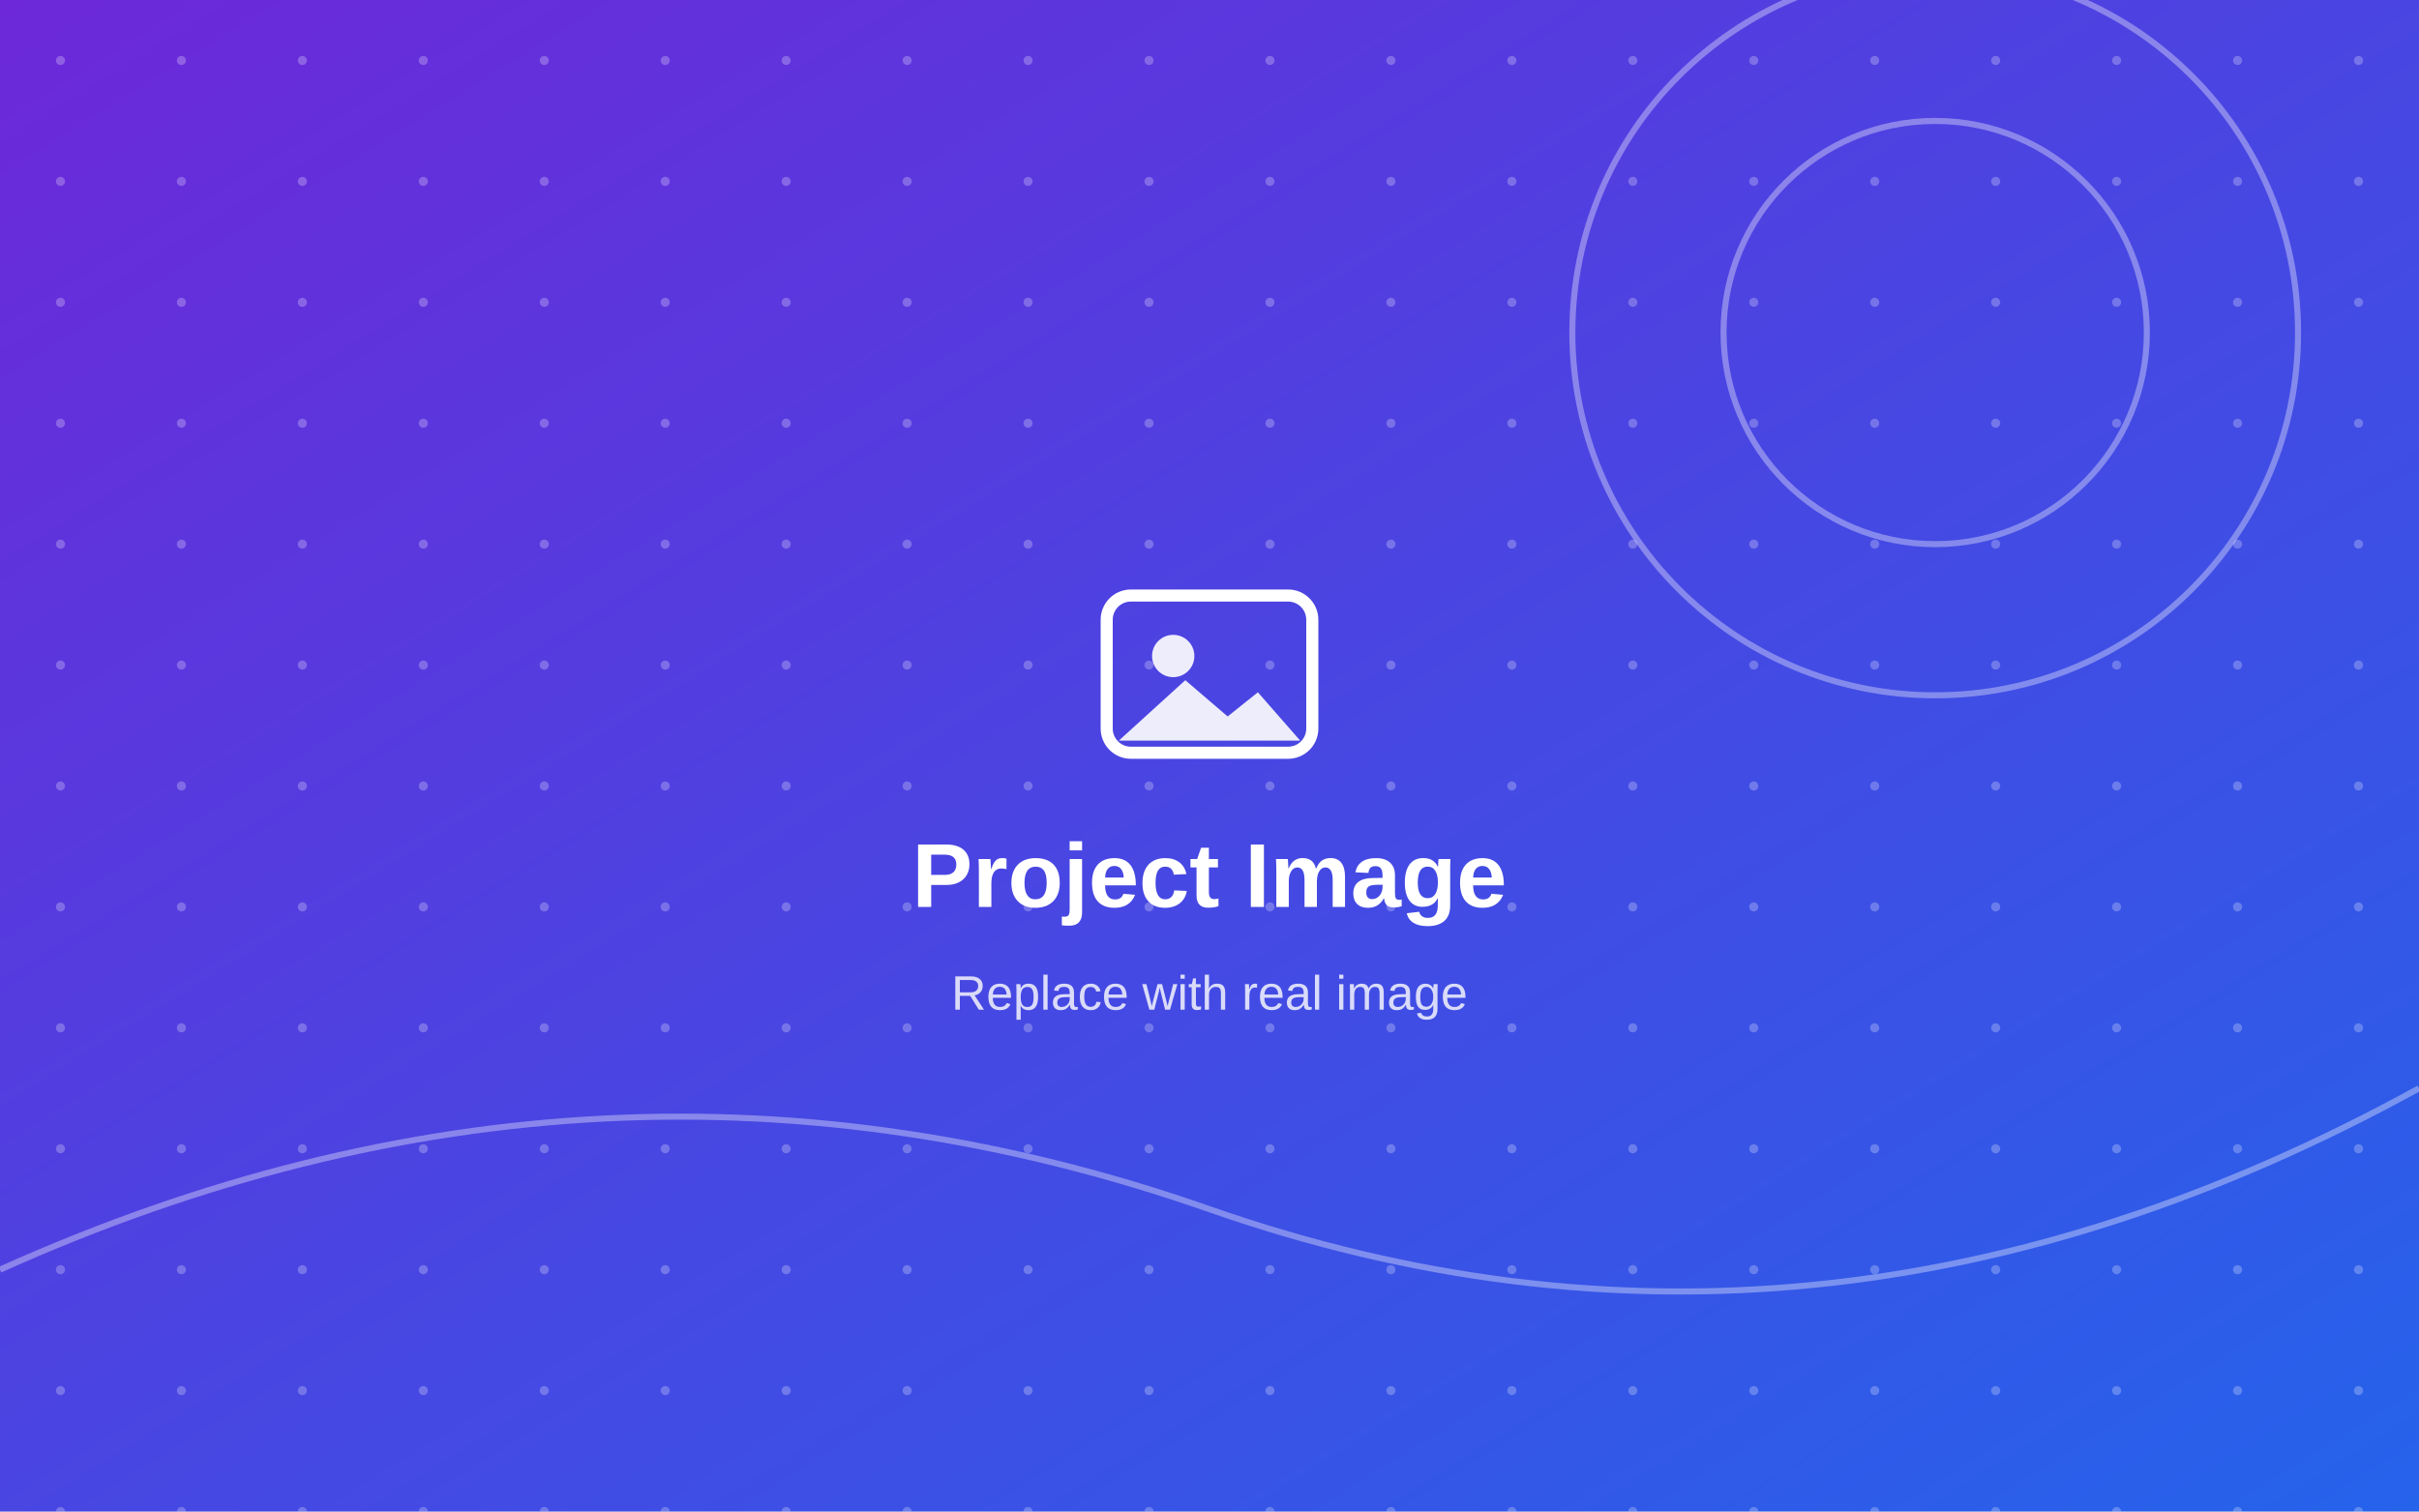
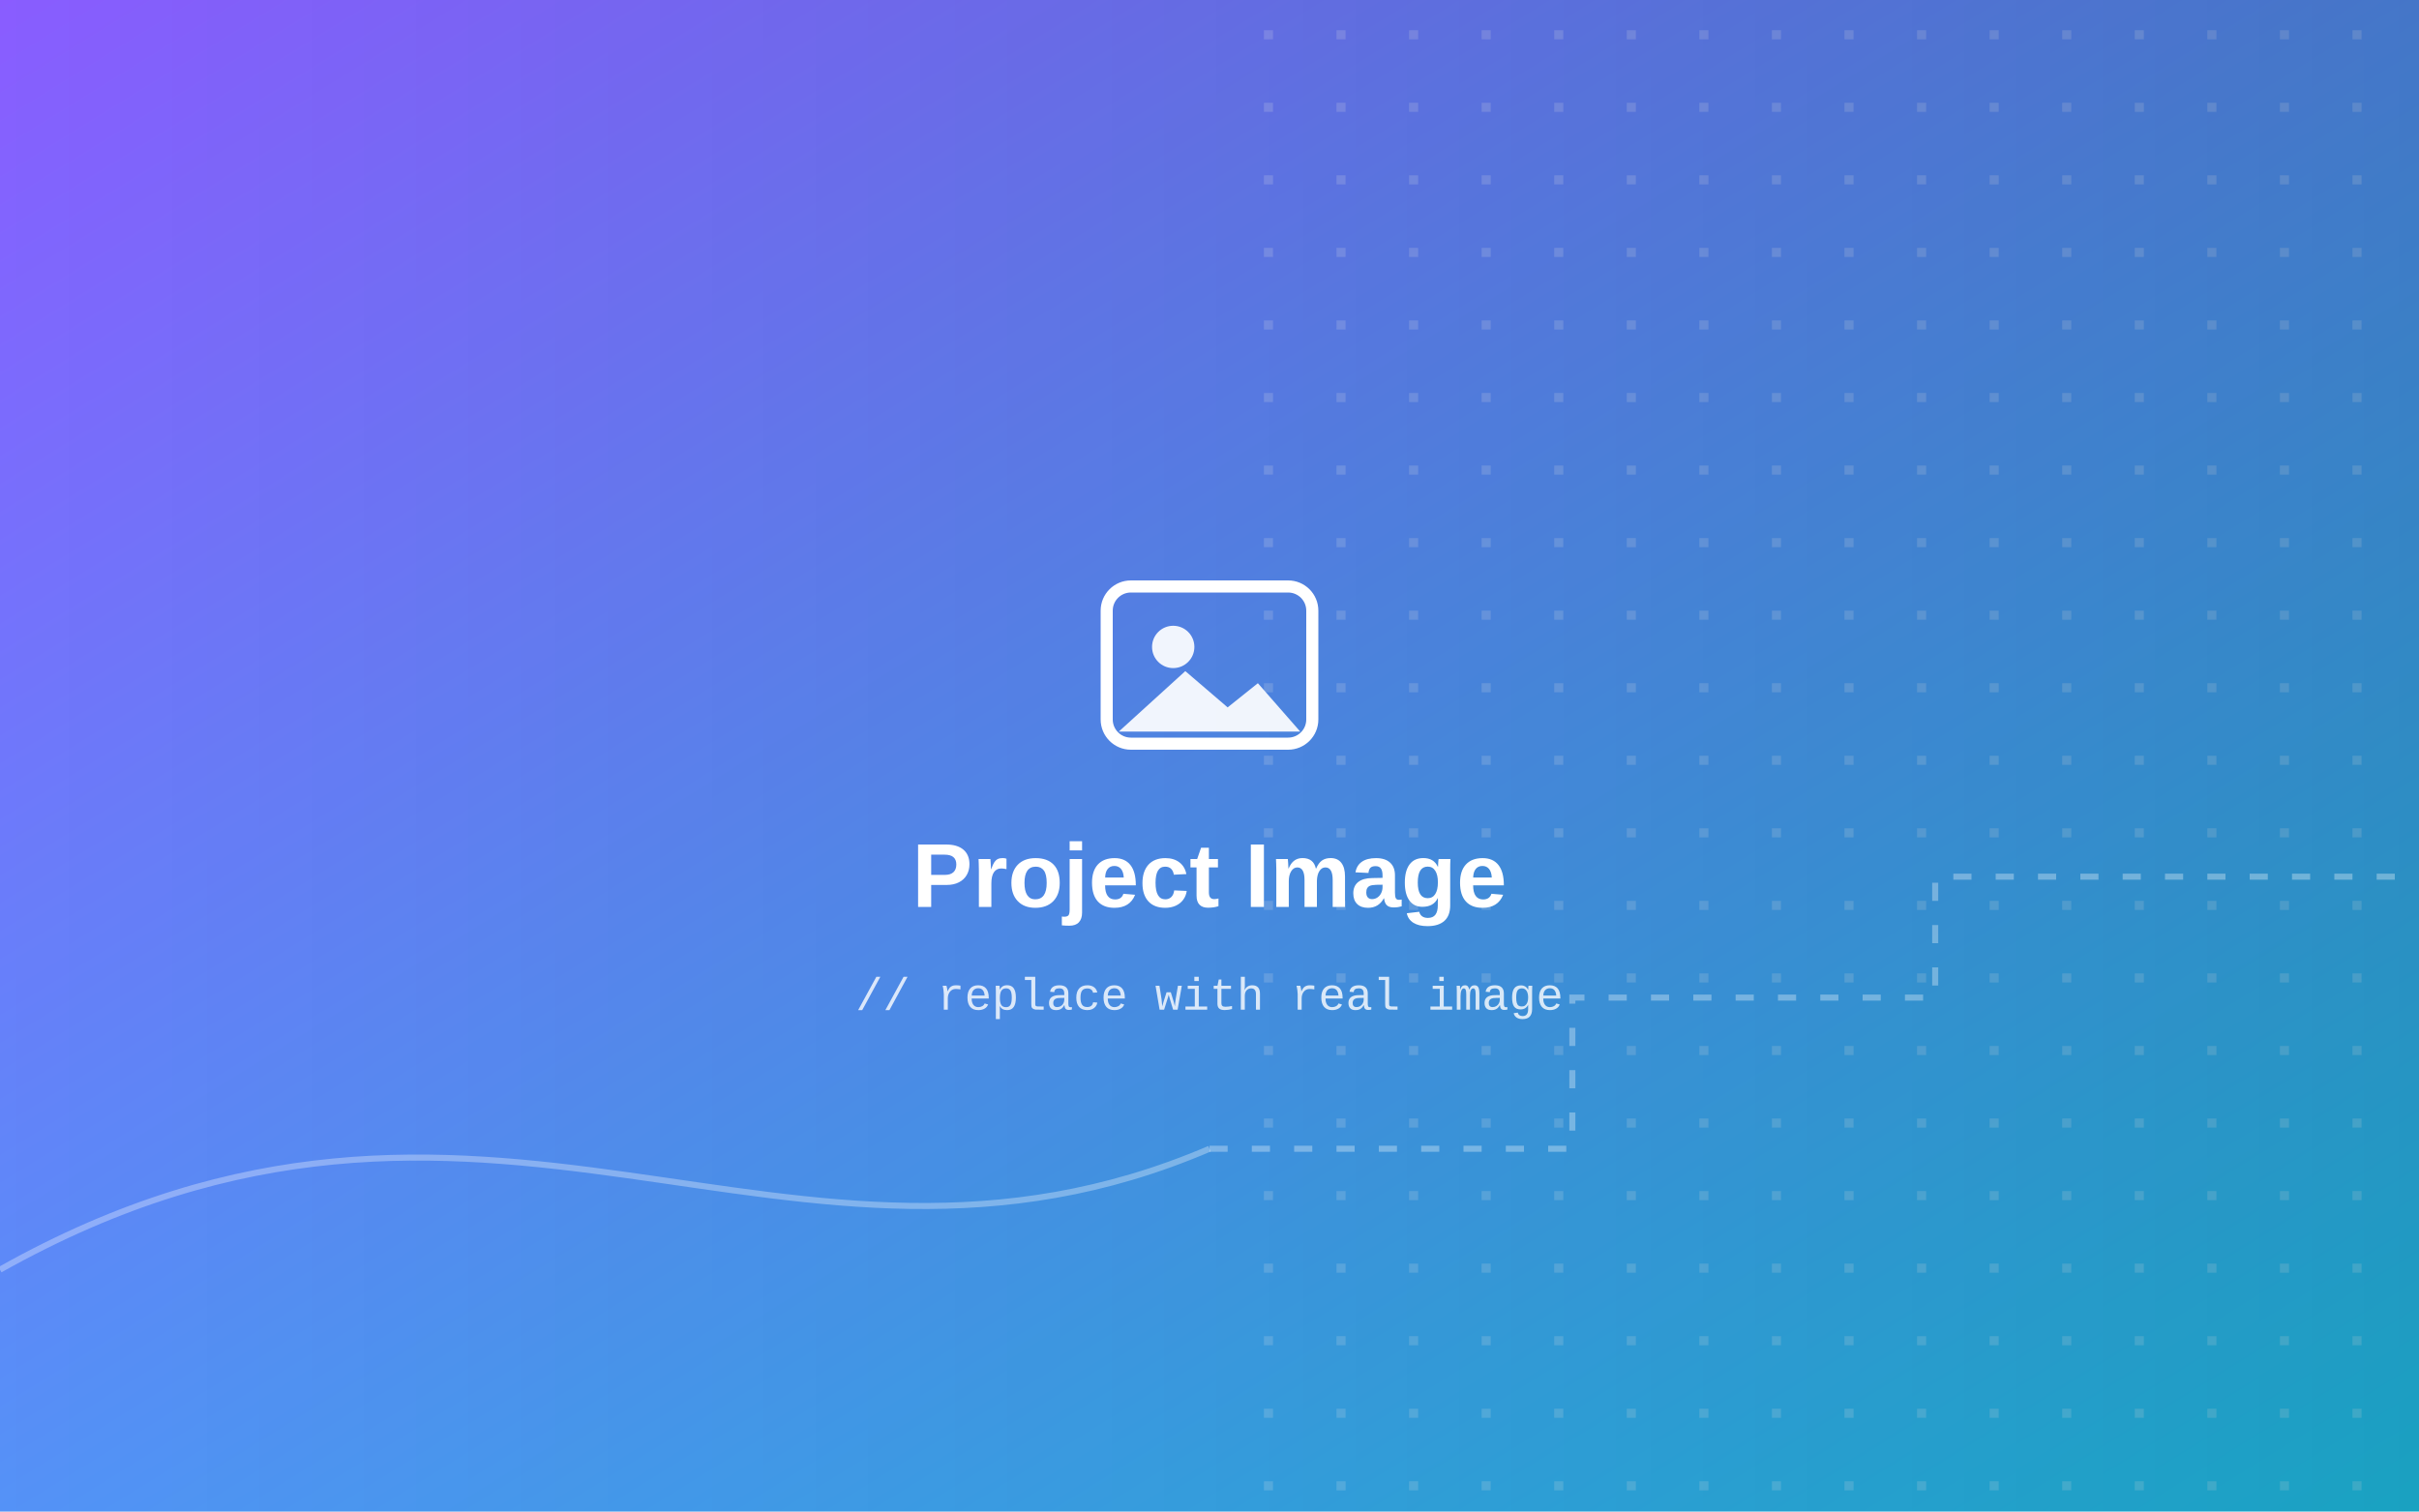
<svg xmlns="http://www.w3.org/2000/svg" viewBox="0 0 800 500" preserveAspectRatio="xMidYMid slice">
  <defs>
    <linearGradient id="g" x1="0" y1="0" x2="1" y2="1">
-       <stop offset="0" stop-color="#6d28d9" />
-       <stop offset="1" stop-color="#2563eb" />
+       <stop offset="0" stop-color="#8a5cff" />
+       <stop offset="1" stop-color="#1fc8ef" />
    </linearGradient>
-     <pattern id="p" width="40" height="40" patternUnits="userSpaceOnUse">
-       <circle cx="20" cy="20" r="1.5" fill="#fff" opacity=".25" />
+     <pattern id="p" width="24" height="24" patternUnits="userSpaceOnUse">
+       <rect x="10" y="10" width="3" height="3" fill="#fff" opacity=".18" />
    </pattern>
+     <linearGradient id="f" x1="0" y1="0" x2="1" y2="0">
+       <stop offset="0" stop-color="#000" stop-opacity="0" />
+       <stop offset="1" stop-color="#000" stop-opacity=".55" />
+     </linearGradient>
  </defs>
  <rect width="800" height="500" fill="url(#g)" />
-   <rect width="800" height="500" fill="url(#p)" />
-   <g fill="none" stroke="#fff" stroke-opacity=".35" stroke-width="2">
-     <circle cx="640" cy="110" r="70" />
-     <circle cx="640" cy="110" r="120" />
-     <path d="M0 420 Q200 330 400 400 T800 360" />
+   <rect x="400" width="400" height="500" fill="url(#p)" />
+   <rect width="800" height="500" fill="url(#f)" opacity=".35" />
+   <g fill="none" stroke="#fff" stroke-opacity=".32" stroke-width="2">
+     <path d="M0 420 C 160 330, 260 440, 400 380" />
+     <path d="M400 380 H 520 V 330 H 640 V 290 H 800" stroke-dasharray="6 8" />
  </g>
-   <g transform="translate(400 225)" fill="#fff" fill-opacity=".9">
+   <g transform="translate(400 222)" fill="#fff" fill-opacity=".92">
    <rect x="-34" y="-28" width="68" height="52" rx="8" fill="none" stroke="#fff" stroke-width="4" />
    <circle cx="-12" cy="-8" r="7" />
    <path d="M-30 20 L-8 0 L6 12 L16 4 L30 20 Z" />
  </g>
  <text x="400" y="300" text-anchor="middle" font-family="Arial, sans-serif" font-size="30" font-weight="700" fill="#fff">Project Image</text>
-   <text x="400" y="334" text-anchor="middle" font-family="Arial, sans-serif" font-size="16" fill="#fff" fill-opacity=".8">Replace with real image</text>
+   <text x="400" y="334" text-anchor="middle" font-family="Courier New, monospace" font-size="15" fill="#fff" fill-opacity=".8">// replace with real image</text>
</svg>
